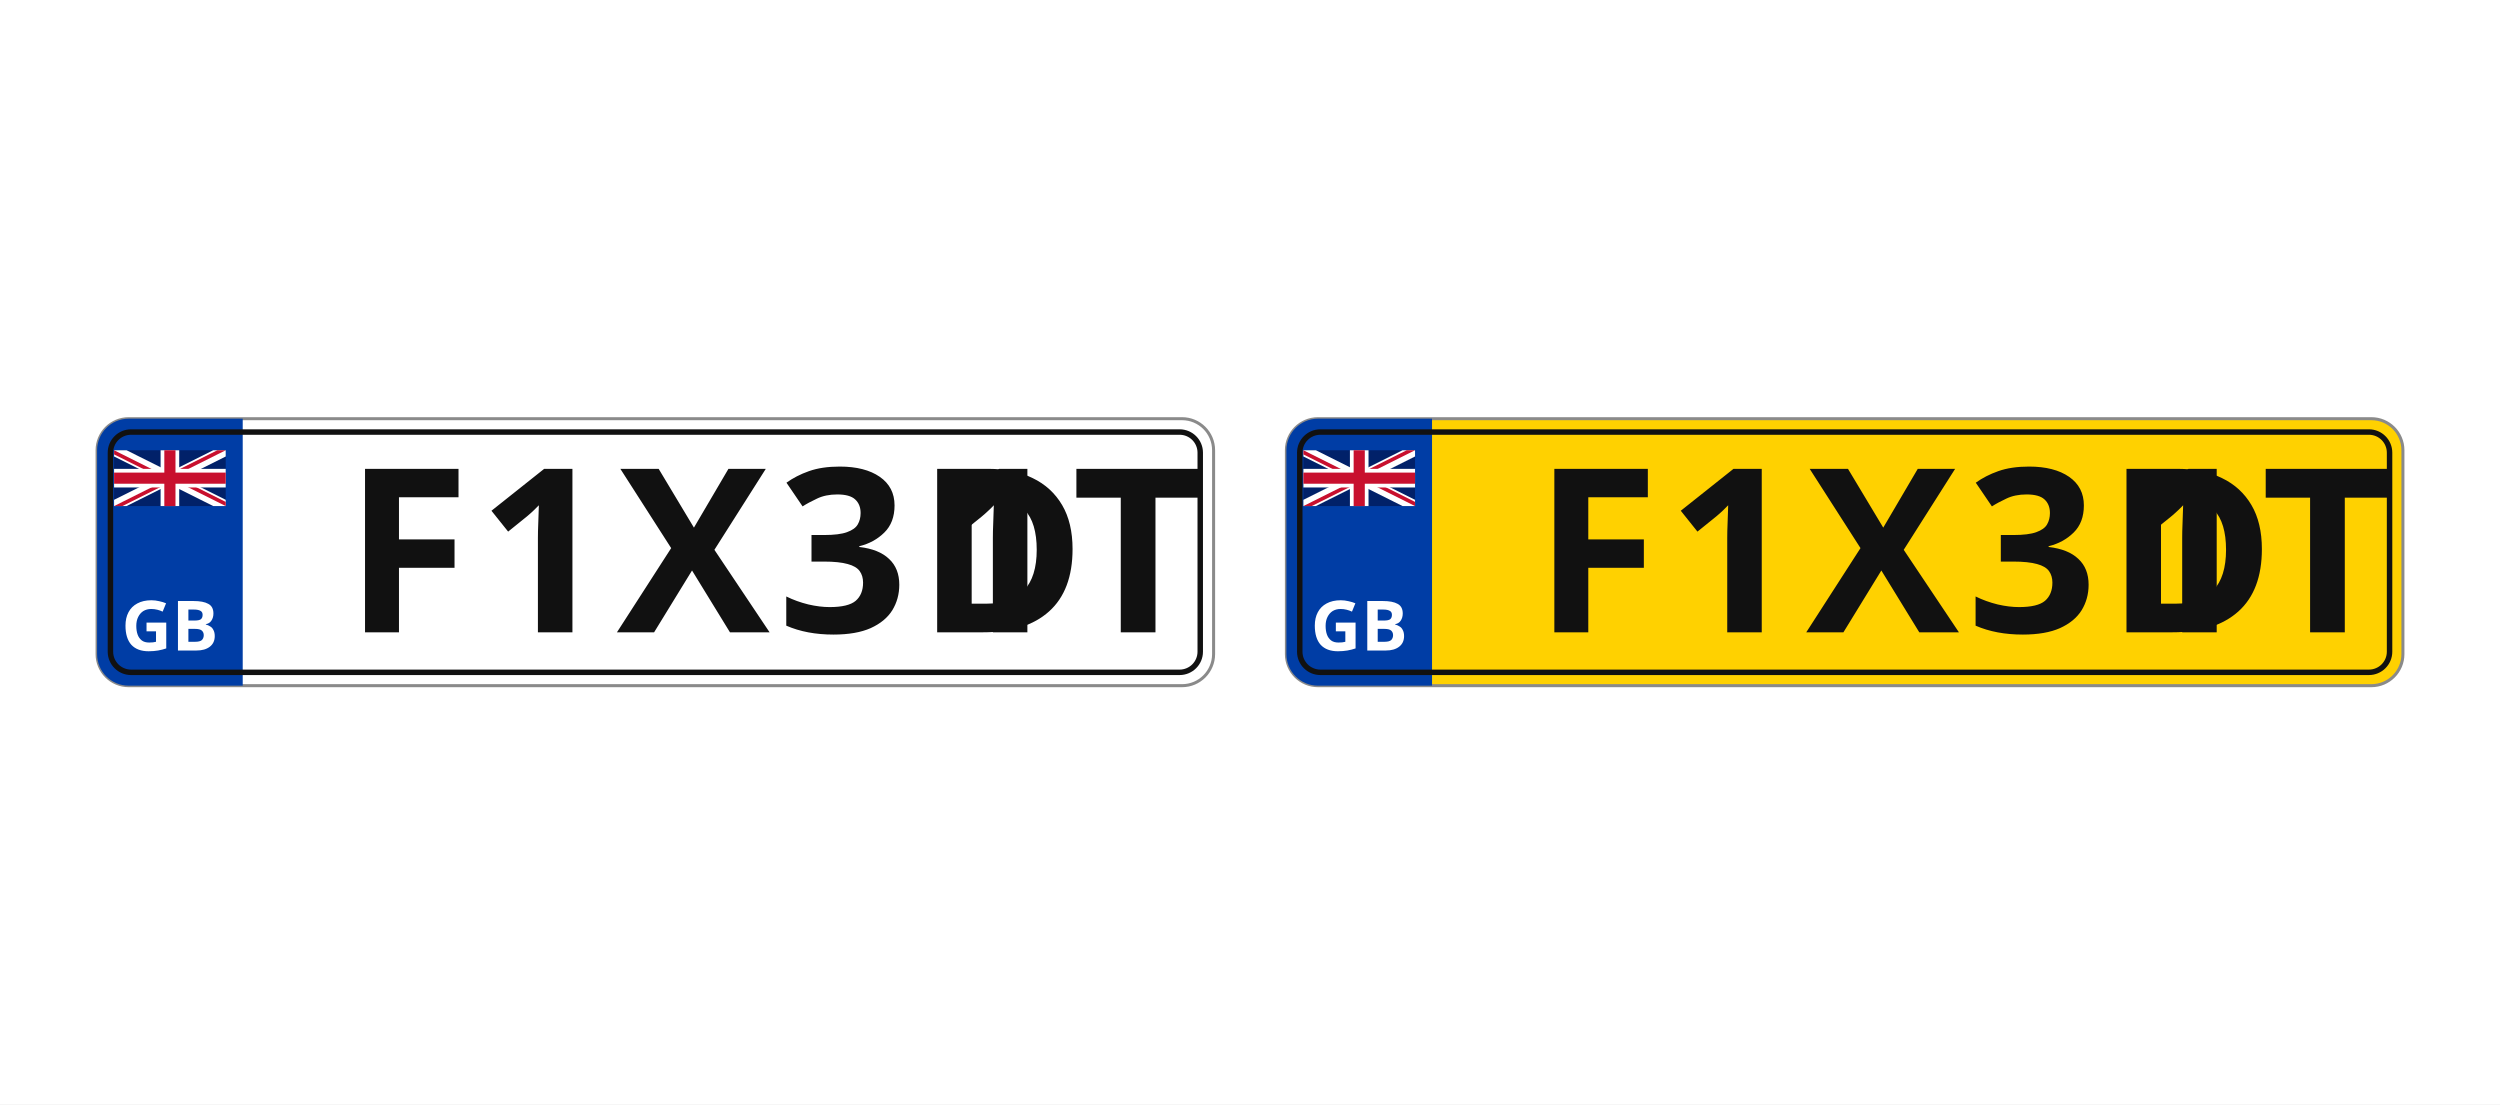
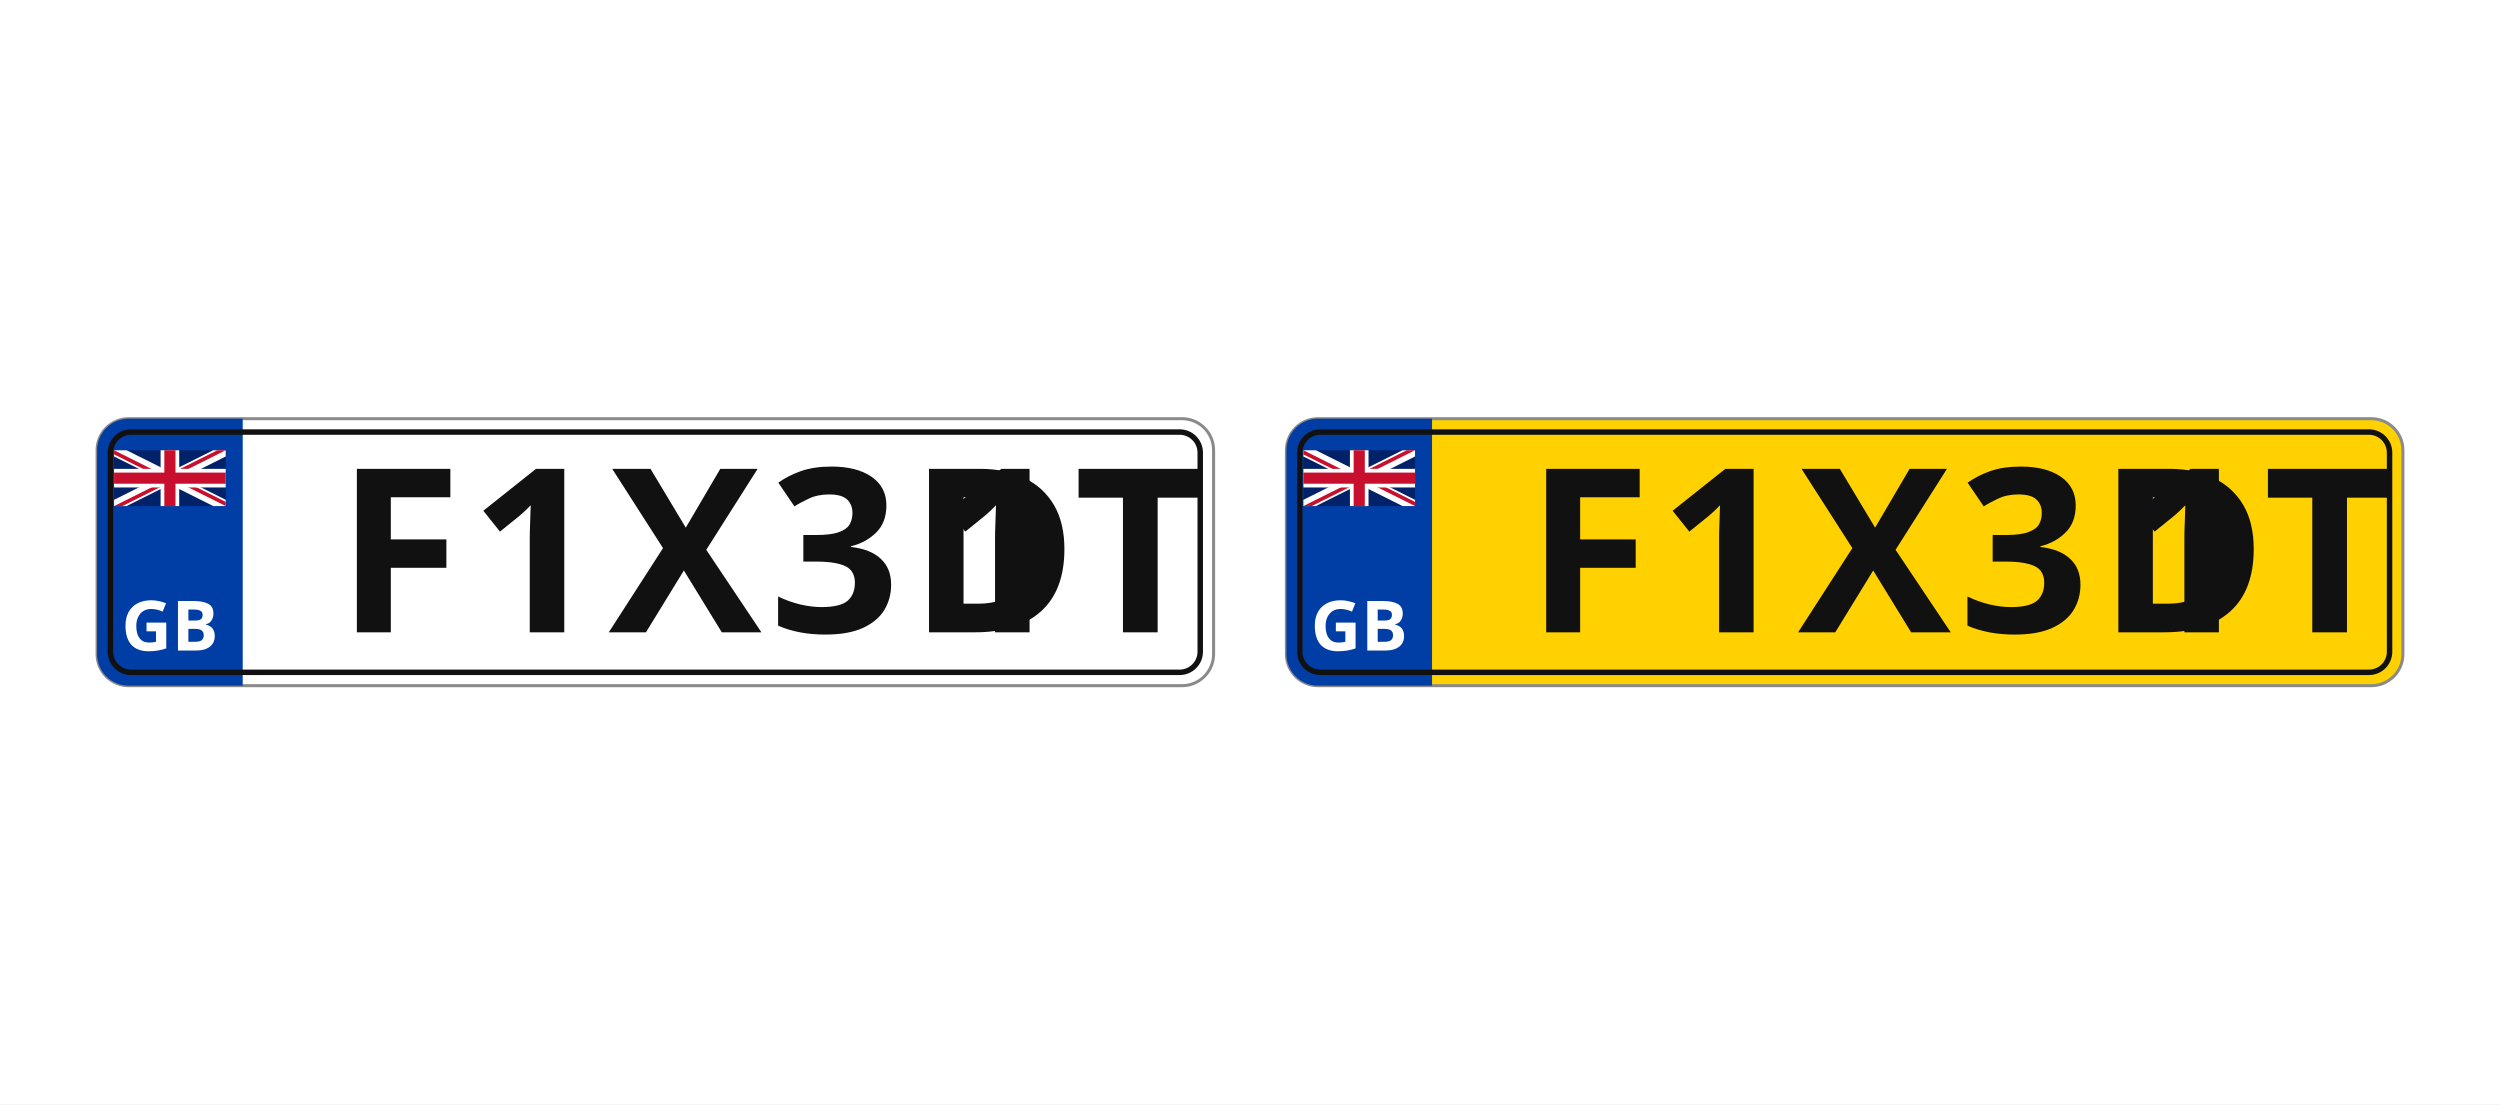
<svg xmlns="http://www.w3.org/2000/svg" width="206mm" height="91mm" viewBox="0 0 206 91">
  <g id="Background">
    <rect width="206.0" height="91.0" fill="#FFFFFF" />
  </g>
  <g id="front">
    <clipPath id="frontc">
      <rect x="8.000" y="34.500" width="92.0" height="22.0" rx="2.6" />
    </clipPath>
    <rect x="8.000" y="34.500" width="92.0" height="22.0" rx="2.6" fill="#FFFFFF" stroke="#8A8A8A" stroke-width="0.25" />
    <g clip-path="url(#frontc)">
      <rect id="frontband" x="8.000" y="34.500" width="12.0" height="22.0" fill="#003DA5" />
    </g>
    <svg x="9.400" y="37.100" width="9.200" height="4.600" viewBox="0 0 60 30">
      <clipPath id="frontfs">
        <path d="M0,0 v30 h60 v-30 z" />
      </clipPath>
      <clipPath id="frontft">
        <path d="M30,15 h30 v15 z v15 h-30 z h-30 v-15 z v-15 h30 z" />
      </clipPath>
      <g clip-path="url(#frontfs)">
        <path d="M0,0 v30 h60 v-30 z" fill="#012169" />
        <path d="M0,0 L60,30 M60,0 L0,30" stroke="#fff" stroke-width="6" />
        <path d="M0,0 L60,30 M60,0 L0,30" clip-path="url(#frontft)" stroke="#C8102E" stroke-width="4" />
        <path d="M30,0 v30 M0,15 h60" stroke="#fff" stroke-width="10" />
        <path d="M30,0 v30 M0,15 h60" stroke="#C8102E" stroke-width="6" />
      </g>
    </svg>
    <text x="14.000" y="53.600" font-family="Barlow Condensed" font-weight="700" font-size="5.714" fill="#FFFFFF" text-anchor="middle">GB</text>
-     <g id="frontreg" font-family="Barlow Condensed" font-weight="600" font-size="18.857" letter-spacing="0.660" fill="#111111">
-       <text x="28.375" y="52.100">F1X3D</text>
-       <text x="76.875" y="52.100">1T</text>
+     <g id="frontreg" font-family="Barlow Condensed" font-weight="700" font-size="18.857" letter-spacing="0.660" fill="#111111">
+       <text x="27.705" y="52.100">F1X3D</text>
+       <text x="77.054" y="52.100">1T</text>
    </g>
    <rect x="9.100" y="35.600" width="89.800" height="19.800" rx="1.7" fill="none" stroke="#111111" stroke-width="0.45" />
  </g>
  <g id="rear">
    <clipPath id="rearc">
      <rect x="106.000" y="34.500" width="92.0" height="22.0" rx="2.6" />
    </clipPath>
    <rect x="106.000" y="34.500" width="92.0" height="22.0" rx="2.6" fill="#FFD100" stroke="#8A8A8A" stroke-width="0.25" />
    <g clip-path="url(#rearc)">
      <rect id="rearband" x="106.000" y="34.500" width="12.0" height="22.0" fill="#003DA5" />
    </g>
    <svg x="107.400" y="37.100" width="9.200" height="4.600" viewBox="0 0 60 30">
      <clipPath id="rearfs">
        <path d="M0,0 v30 h60 v-30 z" />
      </clipPath>
      <clipPath id="rearft">
        <path d="M30,15 h30 v15 z v15 h-30 z h-30 v-15 z v-15 h30 z" />
      </clipPath>
      <g clip-path="url(#rearfs)">
        <path d="M0,0 v30 h60 v-30 z" fill="#012169" />
        <path d="M0,0 L60,30 M60,0 L0,30" stroke="#fff" stroke-width="6" />
        <path d="M0,0 L60,30 M60,0 L0,30" clip-path="url(#rearft)" stroke="#C8102E" stroke-width="4" />
        <path d="M30,0 v30 M0,15 h60" stroke="#fff" stroke-width="10" />
        <path d="M30,0 v30 M0,15 h60" stroke="#C8102E" stroke-width="6" />
      </g>
    </svg>
    <text x="112.000" y="53.600" font-family="Barlow Condensed" font-weight="700" font-size="5.714" fill="#FFFFFF" text-anchor="middle">GB</text>
-     <g id="rearreg" font-family="Barlow Condensed" font-weight="600" font-size="18.857" letter-spacing="0.660" fill="#111111">
-       <text x="126.375" y="52.100">F1X3D</text>
-       <text x="174.875" y="52.100">1T</text>
+     <g id="rearreg" font-family="Barlow Condensed" font-weight="700" font-size="18.857" letter-spacing="0.660" fill="#111111">
+       <text x="125.705" y="52.100">F1X3D</text>
+       <text x="175.054" y="52.100">1T</text>
    </g>
    <rect x="107.100" y="35.600" width="89.800" height="19.800" rx="1.7" fill="none" stroke="#111111" stroke-width="0.45" />
  </g>
  <g id="Guides" style="display:none" fill="none" stroke-width="0.2">
    <rect x="3.0" y="3.0" width="200.0" height="85.0" stroke="#00AEEF" stroke-dasharray="2,1" />
    <rect x="6.0" y="6.0" width="194.0" height="79.0" stroke="#EC008C" stroke-dasharray="1,1" />
  </g>
</svg>
